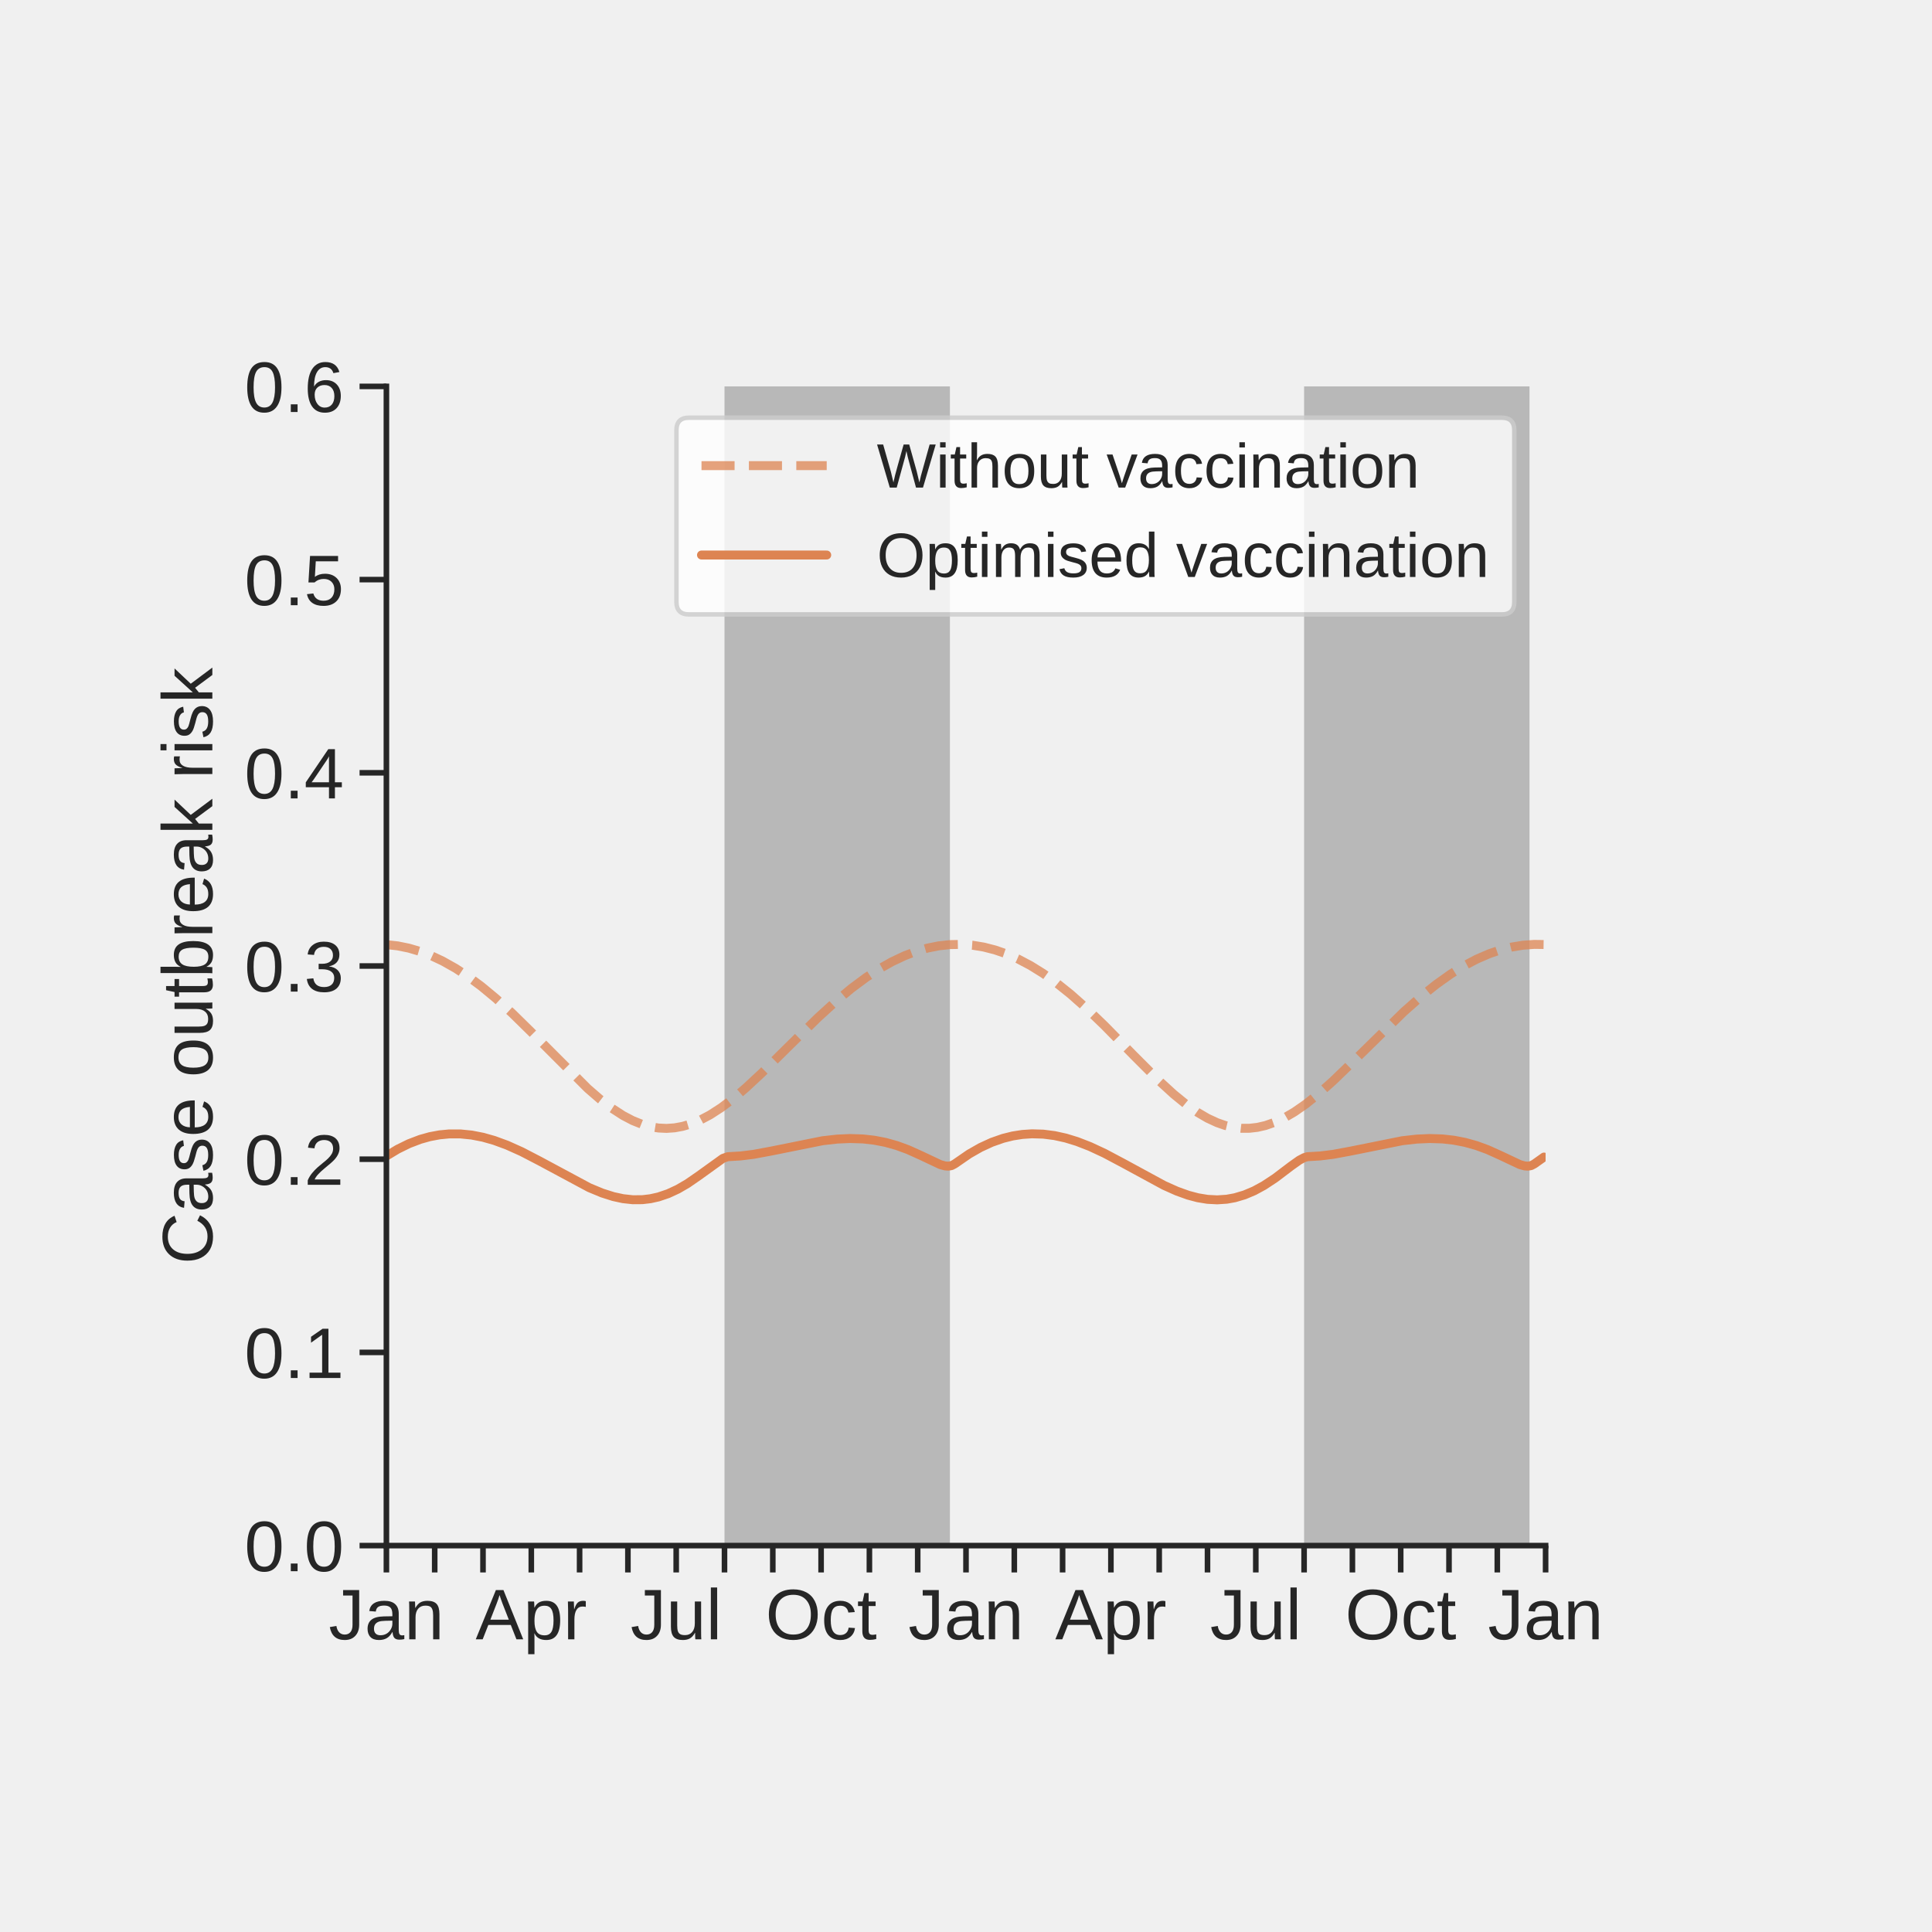
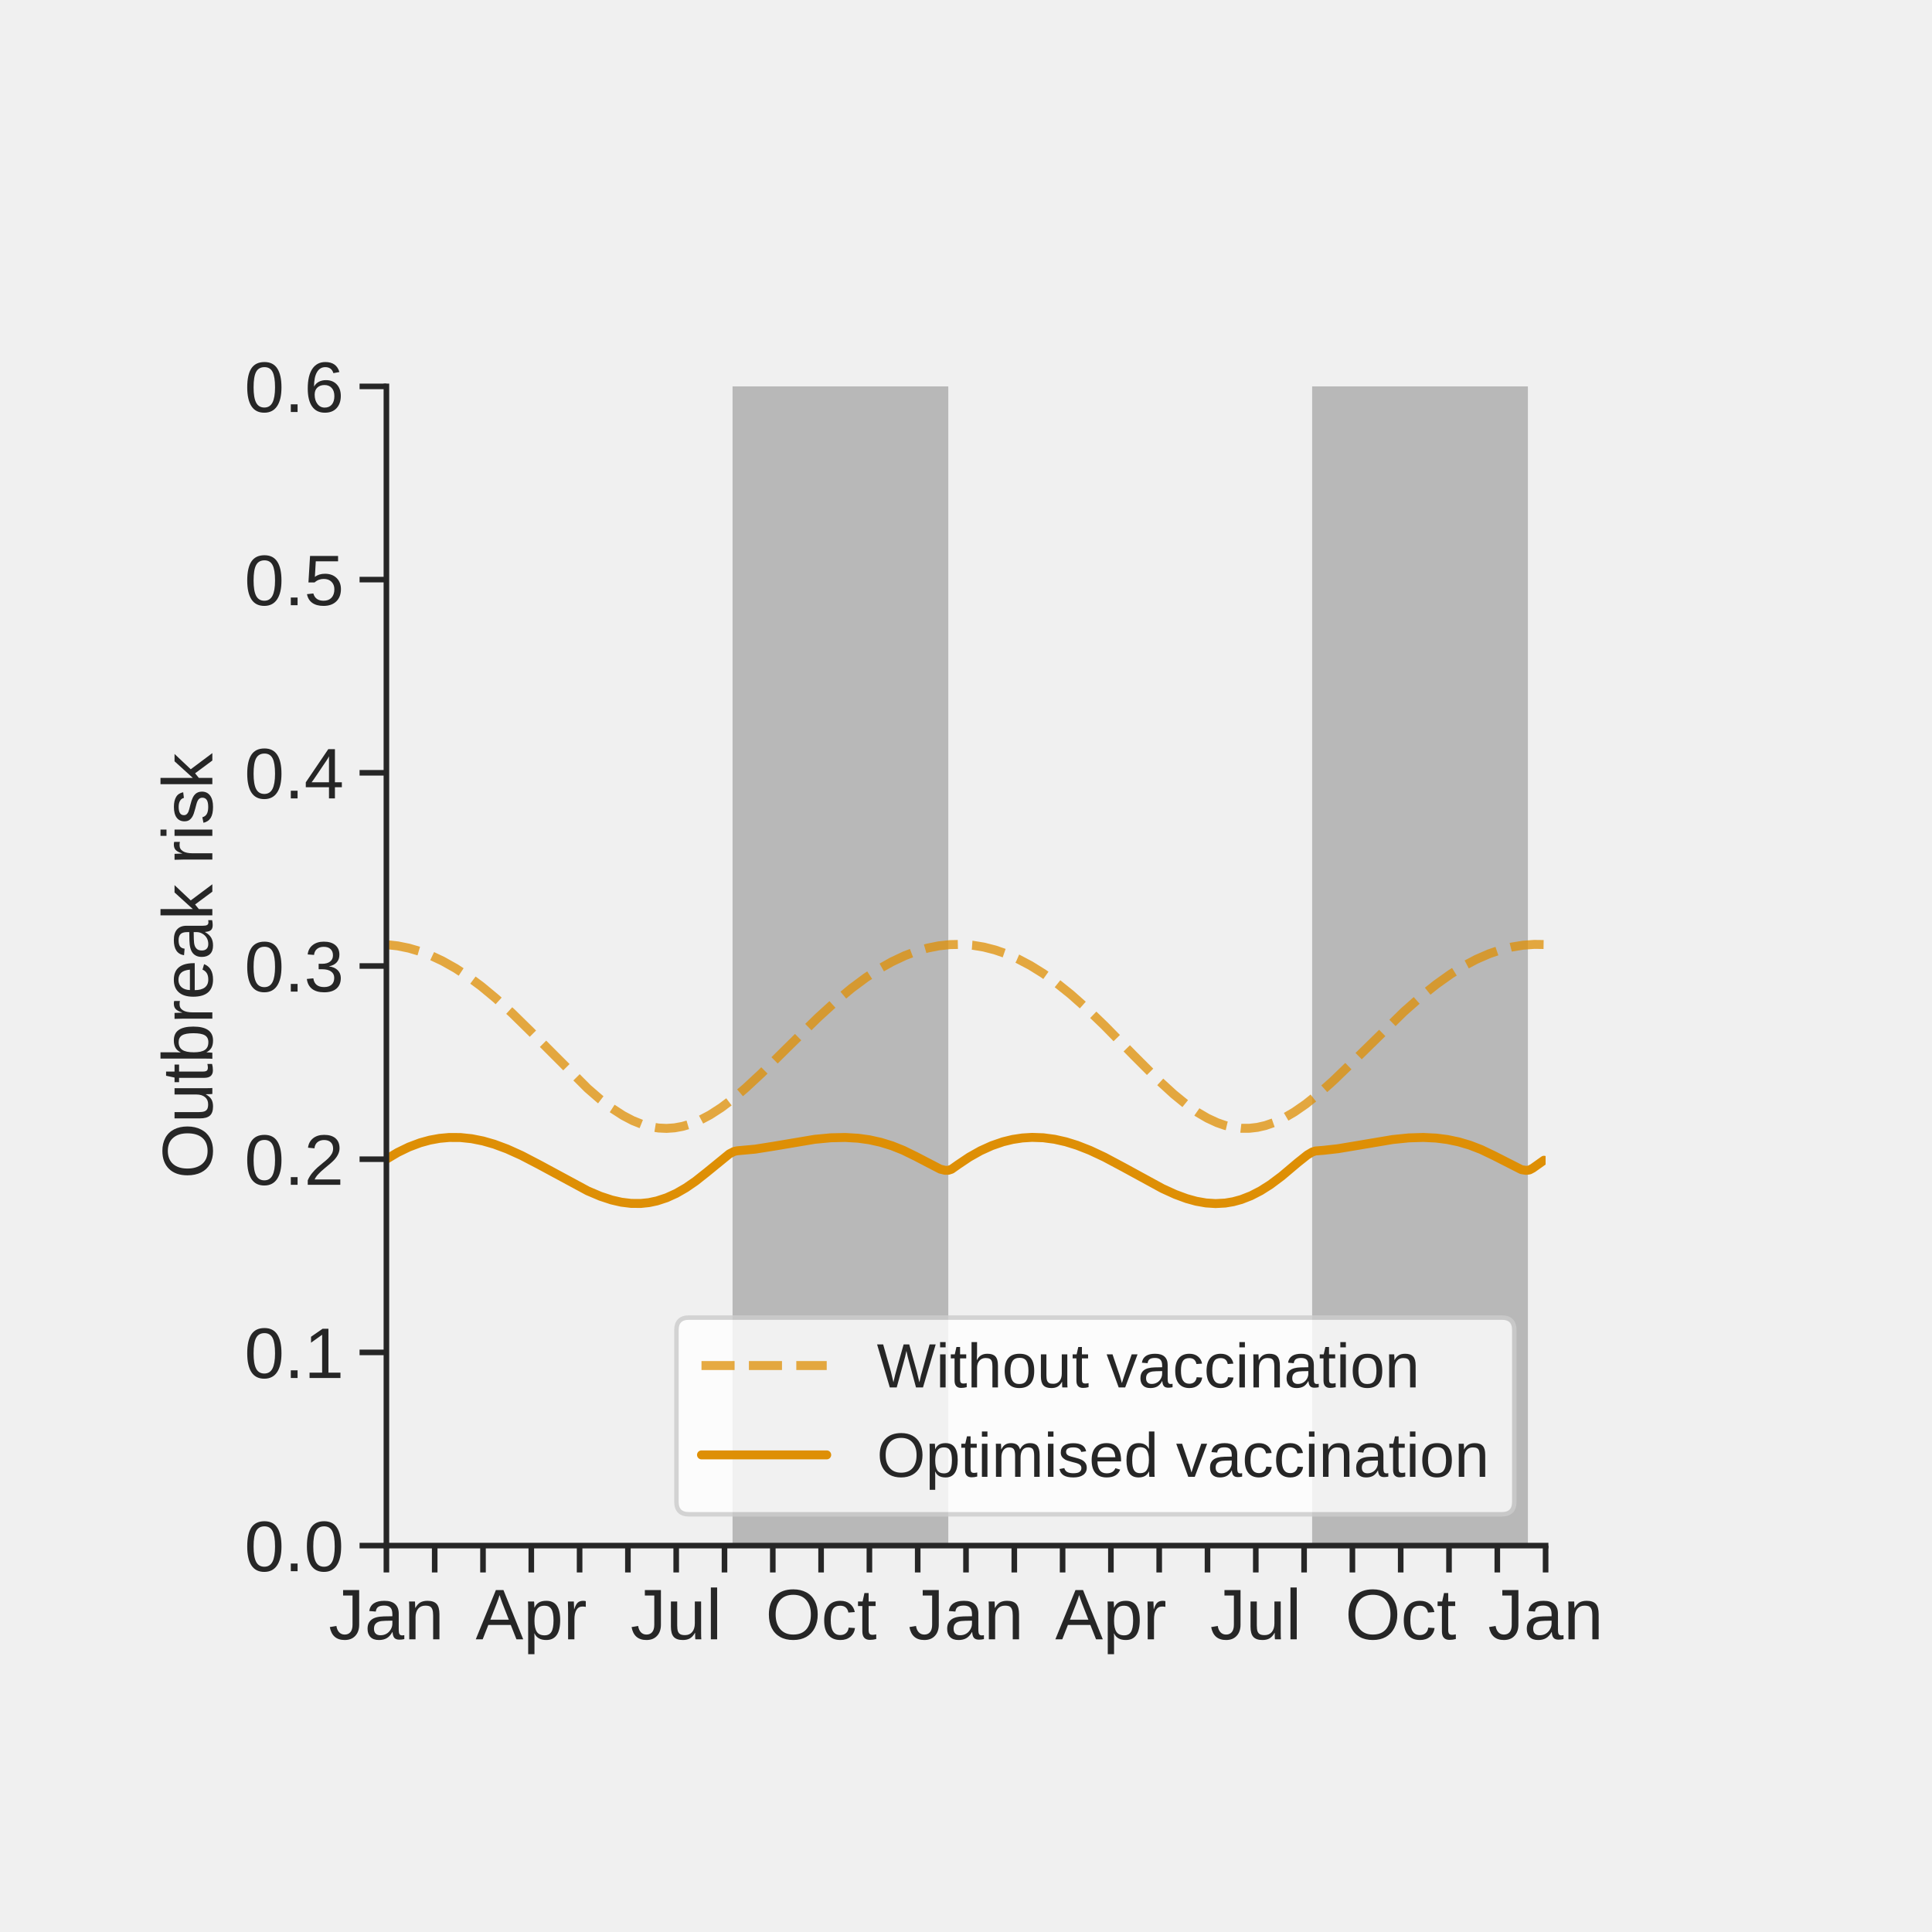
<svg xmlns="http://www.w3.org/2000/svg" xmlns:xlink="http://www.w3.org/1999/xlink" width="432pt" height="432pt" viewBox="0 0 432 432" version="1.1">
  <defs>
    <style type="text/css">*{stroke-linejoin: round; stroke-linecap: butt}</style>
  </defs>
  <g id="figure_1">
    <g id="patch_1">
      <path d="M 0 432  L 432 432  L 432 0  L 0 0  L 0 432  z " style="fill: none" />
    </g>
    <g id="axes_1">
      <g id="patch_2">
        <path d="M 86.4 345.6  L 345.6 345.6  L 345.6 86.4  L 86.4 86.4  L 86.4 345.6  z " style="fill: none" />
      </g>
      <g id="matplotlib.axis_1">
        <g id="xtick_1">
          <g id="line2d_1">
            <defs>
-               <path id="m8affc1b66b" d="M 0 0  L 0 6  " style="stroke: #262626; stroke-width: 1.25" />
+               <path id="m14200eec01" d="M 0 0  L 0 6  " style="stroke: #262626; stroke-width: 1.25" />
            </defs>
            <g>
-               <use xlink:href="#m8affc1b66b" x="86.4" y="345.6" style="fill: #262626; stroke: #262626; stroke-width: 1.25" />
+               <use xlink:href="#m14200eec01" x="86.4" y="345.6" style="fill: #262626; stroke: #262626; stroke-width: 1.25" />
            </g>
          </g>
          <g id="text_1">
            <text style="fill: #262626; font: 16px 'Arial', 'DejaVu Sans', 'Liberation Sans', 'Bitstream Vera Sans', sans-serif; text-anchor: middle" x="86.4" y="366.553" transform="rotate(-0 86.4 366.5525)">Jan</text>
          </g>
        </g>
        <g id="xtick_2">
          <g id="line2d_2">
            <g>
-               <use xlink:href="#m8affc1b66b" x="97.2" y="345.6" style="fill: #262626; stroke: #262626; stroke-width: 1.25" />
+               <use xlink:href="#m14200eec01" x="97.2" y="345.6" style="fill: #262626; stroke: #262626; stroke-width: 1.25" />
            </g>
          </g>
        </g>
        <g id="xtick_3">
          <g id="line2d_3">
            <g>
-               <use xlink:href="#m8affc1b66b" x="108" y="345.6" style="fill: #262626; stroke: #262626; stroke-width: 1.25" />
+               <use xlink:href="#m14200eec01" x="108" y="345.6" style="fill: #262626; stroke: #262626; stroke-width: 1.25" />
            </g>
          </g>
        </g>
        <g id="xtick_4">
          <g id="line2d_4">
            <g>
-               <use xlink:href="#m8affc1b66b" x="118.8" y="345.6" style="fill: #262626; stroke: #262626; stroke-width: 1.25" />
+               <use xlink:href="#m14200eec01" x="118.8" y="345.6" style="fill: #262626; stroke: #262626; stroke-width: 1.25" />
            </g>
          </g>
          <g id="text_2">
            <text style="fill: #262626; font: 16px 'Arial', 'DejaVu Sans', 'Liberation Sans', 'Bitstream Vera Sans', sans-serif; text-anchor: middle" x="118.8" y="366.553" transform="rotate(-0 118.8 366.5525)">Apr</text>
          </g>
        </g>
        <g id="xtick_5">
          <g id="line2d_5">
            <g>
-               <use xlink:href="#m8affc1b66b" x="129.6" y="345.6" style="fill: #262626; stroke: #262626; stroke-width: 1.25" />
+               <use xlink:href="#m14200eec01" x="129.6" y="345.6" style="fill: #262626; stroke: #262626; stroke-width: 1.25" />
            </g>
          </g>
        </g>
        <g id="xtick_6">
          <g id="line2d_6">
            <g>
-               <use xlink:href="#m8affc1b66b" x="140.4" y="345.6" style="fill: #262626; stroke: #262626; stroke-width: 1.25" />
+               <use xlink:href="#m14200eec01" x="140.4" y="345.6" style="fill: #262626; stroke: #262626; stroke-width: 1.25" />
            </g>
          </g>
        </g>
        <g id="xtick_7">
          <g id="line2d_7">
            <g>
-               <use xlink:href="#m8affc1b66b" x="151.2" y="345.6" style="fill: #262626; stroke: #262626; stroke-width: 1.25" />
+               <use xlink:href="#m14200eec01" x="151.2" y="345.6" style="fill: #262626; stroke: #262626; stroke-width: 1.25" />
            </g>
          </g>
          <g id="text_3">
            <text style="fill: #262626; font: 16px 'Arial', 'DejaVu Sans', 'Liberation Sans', 'Bitstream Vera Sans', sans-serif; text-anchor: middle" x="151.2" y="366.553" transform="rotate(-0 151.2 366.5525)">Jul</text>
          </g>
        </g>
        <g id="xtick_8">
          <g id="line2d_8">
            <g>
-               <use xlink:href="#m8affc1b66b" x="162" y="345.6" style="fill: #262626; stroke: #262626; stroke-width: 1.25" />
+               <use xlink:href="#m14200eec01" x="162" y="345.6" style="fill: #262626; stroke: #262626; stroke-width: 1.25" />
            </g>
          </g>
        </g>
        <g id="xtick_9">
          <g id="line2d_9">
            <g>
-               <use xlink:href="#m8affc1b66b" x="172.8" y="345.6" style="fill: #262626; stroke: #262626; stroke-width: 1.25" />
+               <use xlink:href="#m14200eec01" x="172.8" y="345.6" style="fill: #262626; stroke: #262626; stroke-width: 1.25" />
            </g>
          </g>
        </g>
        <g id="xtick_10">
          <g id="line2d_10">
            <g>
-               <use xlink:href="#m8affc1b66b" x="183.6" y="345.6" style="fill: #262626; stroke: #262626; stroke-width: 1.25" />
+               <use xlink:href="#m14200eec01" x="183.6" y="345.6" style="fill: #262626; stroke: #262626; stroke-width: 1.25" />
            </g>
          </g>
          <g id="text_4">
            <text style="fill: #262626; font: 16px 'Arial', 'DejaVu Sans', 'Liberation Sans', 'Bitstream Vera Sans', sans-serif; text-anchor: middle" x="183.6" y="366.553" transform="rotate(-0 183.6 366.5525)">Oct</text>
          </g>
        </g>
        <g id="xtick_11">
          <g id="line2d_11">
            <g>
-               <use xlink:href="#m8affc1b66b" x="194.4" y="345.6" style="fill: #262626; stroke: #262626; stroke-width: 1.25" />
+               <use xlink:href="#m14200eec01" x="194.4" y="345.6" style="fill: #262626; stroke: #262626; stroke-width: 1.25" />
            </g>
          </g>
        </g>
        <g id="xtick_12">
          <g id="line2d_12">
            <g>
-               <use xlink:href="#m8affc1b66b" x="205.2" y="345.6" style="fill: #262626; stroke: #262626; stroke-width: 1.25" />
+               <use xlink:href="#m14200eec01" x="205.2" y="345.6" style="fill: #262626; stroke: #262626; stroke-width: 1.25" />
            </g>
          </g>
        </g>
        <g id="xtick_13">
          <g id="line2d_13">
            <g>
-               <use xlink:href="#m8affc1b66b" x="216" y="345.6" style="fill: #262626; stroke: #262626; stroke-width: 1.25" />
+               <use xlink:href="#m14200eec01" x="216" y="345.6" style="fill: #262626; stroke: #262626; stroke-width: 1.25" />
            </g>
          </g>
          <g id="text_5">
            <text style="fill: #262626; font: 16px 'Arial', 'DejaVu Sans', 'Liberation Sans', 'Bitstream Vera Sans', sans-serif; text-anchor: middle" x="216" y="366.553" transform="rotate(-0 216 366.5525)">Jan</text>
          </g>
        </g>
        <g id="xtick_14">
          <g id="line2d_14">
            <g>
-               <use xlink:href="#m8affc1b66b" x="226.8" y="345.6" style="fill: #262626; stroke: #262626; stroke-width: 1.25" />
+               <use xlink:href="#m14200eec01" x="226.8" y="345.6" style="fill: #262626; stroke: #262626; stroke-width: 1.25" />
            </g>
          </g>
        </g>
        <g id="xtick_15">
          <g id="line2d_15">
            <g>
-               <use xlink:href="#m8affc1b66b" x="237.6" y="345.6" style="fill: #262626; stroke: #262626; stroke-width: 1.25" />
+               <use xlink:href="#m14200eec01" x="237.6" y="345.6" style="fill: #262626; stroke: #262626; stroke-width: 1.25" />
            </g>
          </g>
        </g>
        <g id="xtick_16">
          <g id="line2d_16">
            <g>
-               <use xlink:href="#m8affc1b66b" x="248.4" y="345.6" style="fill: #262626; stroke: #262626; stroke-width: 1.25" />
+               <use xlink:href="#m14200eec01" x="248.4" y="345.6" style="fill: #262626; stroke: #262626; stroke-width: 1.25" />
            </g>
          </g>
          <g id="text_6">
            <text style="fill: #262626; font: 16px 'Arial', 'DejaVu Sans', 'Liberation Sans', 'Bitstream Vera Sans', sans-serif; text-anchor: middle" x="248.4" y="366.553" transform="rotate(-0 248.4 366.5525)">Apr</text>
          </g>
        </g>
        <g id="xtick_17">
          <g id="line2d_17">
            <g>
-               <use xlink:href="#m8affc1b66b" x="259.2" y="345.6" style="fill: #262626; stroke: #262626; stroke-width: 1.25" />
+               <use xlink:href="#m14200eec01" x="259.2" y="345.6" style="fill: #262626; stroke: #262626; stroke-width: 1.25" />
            </g>
          </g>
        </g>
        <g id="xtick_18">
          <g id="line2d_18">
            <g>
-               <use xlink:href="#m8affc1b66b" x="270" y="345.6" style="fill: #262626; stroke: #262626; stroke-width: 1.25" />
+               <use xlink:href="#m14200eec01" x="270" y="345.6" style="fill: #262626; stroke: #262626; stroke-width: 1.25" />
            </g>
          </g>
        </g>
        <g id="xtick_19">
          <g id="line2d_19">
            <g>
-               <use xlink:href="#m8affc1b66b" x="280.8" y="345.6" style="fill: #262626; stroke: #262626; stroke-width: 1.25" />
+               <use xlink:href="#m14200eec01" x="280.8" y="345.6" style="fill: #262626; stroke: #262626; stroke-width: 1.25" />
            </g>
          </g>
          <g id="text_7">
            <text style="fill: #262626; font: 16px 'Arial', 'DejaVu Sans', 'Liberation Sans', 'Bitstream Vera Sans', sans-serif; text-anchor: middle" x="280.8" y="366.553" transform="rotate(-0 280.8 366.5525)">Jul</text>
          </g>
        </g>
        <g id="xtick_20">
          <g id="line2d_20">
            <g>
-               <use xlink:href="#m8affc1b66b" x="291.6" y="345.6" style="fill: #262626; stroke: #262626; stroke-width: 1.25" />
+               <use xlink:href="#m14200eec01" x="291.6" y="345.6" style="fill: #262626; stroke: #262626; stroke-width: 1.25" />
            </g>
          </g>
        </g>
        <g id="xtick_21">
          <g id="line2d_21">
            <g>
-               <use xlink:href="#m8affc1b66b" x="302.4" y="345.6" style="fill: #262626; stroke: #262626; stroke-width: 1.25" />
+               <use xlink:href="#m14200eec01" x="302.4" y="345.6" style="fill: #262626; stroke: #262626; stroke-width: 1.25" />
            </g>
          </g>
        </g>
        <g id="xtick_22">
          <g id="line2d_22">
            <g>
-               <use xlink:href="#m8affc1b66b" x="313.2" y="345.6" style="fill: #262626; stroke: #262626; stroke-width: 1.25" />
+               <use xlink:href="#m14200eec01" x="313.2" y="345.6" style="fill: #262626; stroke: #262626; stroke-width: 1.25" />
            </g>
          </g>
          <g id="text_8">
            <text style="fill: #262626; font: 16px 'Arial', 'DejaVu Sans', 'Liberation Sans', 'Bitstream Vera Sans', sans-serif; text-anchor: middle" x="313.2" y="366.553" transform="rotate(-0 313.2 366.5525)">Oct</text>
          </g>
        </g>
        <g id="xtick_23">
          <g id="line2d_23">
            <g>
-               <use xlink:href="#m8affc1b66b" x="324" y="345.6" style="fill: #262626; stroke: #262626; stroke-width: 1.25" />
+               <use xlink:href="#m14200eec01" x="324" y="345.6" style="fill: #262626; stroke: #262626; stroke-width: 1.25" />
            </g>
          </g>
        </g>
        <g id="xtick_24">
          <g id="line2d_24">
            <g>
-               <use xlink:href="#m8affc1b66b" x="334.8" y="345.6" style="fill: #262626; stroke: #262626; stroke-width: 1.25" />
+               <use xlink:href="#m14200eec01" x="334.8" y="345.6" style="fill: #262626; stroke: #262626; stroke-width: 1.25" />
            </g>
          </g>
        </g>
        <g id="xtick_25">
          <g id="line2d_25">
            <g>
-               <use xlink:href="#m8affc1b66b" x="345.6" y="345.6" style="fill: #262626; stroke: #262626; stroke-width: 1.25" />
+               <use xlink:href="#m14200eec01" x="345.6" y="345.6" style="fill: #262626; stroke: #262626; stroke-width: 1.25" />
            </g>
          </g>
          <g id="text_9">
            <text style="fill: #262626; font: 16px 'Arial', 'DejaVu Sans', 'Liberation Sans', 'Bitstream Vera Sans', sans-serif; text-anchor: middle" x="345.6" y="366.553" transform="rotate(-0 345.6 366.5525)">Jan</text>
          </g>
        </g>
        <g id="text_10">
          <text style="fill: #262626; font: 16px 'Arial', 'DejaVu Sans', 'Liberation Sans', 'Bitstream Vera Sans', sans-serif; text-anchor: middle" x="216" y="385.185" transform="rotate(-0 216 385.185)"> </text>
        </g>
      </g>
      <g id="matplotlib.axis_2">
        <g id="ytick_1">
          <g id="line2d_26">
            <defs>
-               <path id="m8ec1ff474f" d="M 0 0  L -6 0  " style="stroke: #262626; stroke-width: 1.25" />
+               <path id="med4af793ae" d="M 0 0  L -6 0  " style="stroke: #262626; stroke-width: 1.25" />
            </defs>
            <g>
-               <use xlink:href="#m8ec1ff474f" x="86.4" y="345.6" style="fill: #262626; stroke: #262626; stroke-width: 1.25" />
+               <use xlink:href="#med4af793ae" x="86.4" y="345.6" style="fill: #262626; stroke: #262626; stroke-width: 1.25" />
            </g>
          </g>
          <g id="text_11">
            <text style="fill: #262626; font: 16px 'Arial', 'DejaVu Sans', 'Liberation Sans', 'Bitstream Vera Sans', sans-serif; text-anchor: end" x="76.9" y="351.326" transform="rotate(-0 76.9 351.3263)">0.0</text>
          </g>
        </g>
        <g id="ytick_2">
          <g id="line2d_27">
            <g>
-               <use xlink:href="#m8ec1ff474f" x="86.4" y="302.4" style="fill: #262626; stroke: #262626; stroke-width: 1.25" />
+               <use xlink:href="#med4af793ae" x="86.4" y="302.4" style="fill: #262626; stroke: #262626; stroke-width: 1.25" />
            </g>
          </g>
          <g id="text_12">
            <text style="fill: #262626; font: 16px 'Arial', 'DejaVu Sans', 'Liberation Sans', 'Bitstream Vera Sans', sans-serif; text-anchor: end" x="76.9" y="308.126" transform="rotate(-0 76.9 308.1263)">0.1</text>
          </g>
        </g>
        <g id="ytick_3">
          <g id="line2d_28">
            <g>
-               <use xlink:href="#m8ec1ff474f" x="86.4" y="259.2" style="fill: #262626; stroke: #262626; stroke-width: 1.25" />
+               <use xlink:href="#med4af793ae" x="86.4" y="259.2" style="fill: #262626; stroke: #262626; stroke-width: 1.25" />
            </g>
          </g>
          <g id="text_13">
            <text style="fill: #262626; font: 16px 'Arial', 'DejaVu Sans', 'Liberation Sans', 'Bitstream Vera Sans', sans-serif; text-anchor: end" x="76.9" y="264.926" transform="rotate(-0 76.9 264.9262)">0.2</text>
          </g>
        </g>
        <g id="ytick_4">
          <g id="line2d_29">
            <g>
-               <use xlink:href="#m8ec1ff474f" x="86.4" y="216" style="fill: #262626; stroke: #262626; stroke-width: 1.25" />
+               <use xlink:href="#med4af793ae" x="86.4" y="216" style="fill: #262626; stroke: #262626; stroke-width: 1.25" />
            </g>
          </g>
          <g id="text_14">
            <text style="fill: #262626; font: 16px 'Arial', 'DejaVu Sans', 'Liberation Sans', 'Bitstream Vera Sans', sans-serif; text-anchor: end" x="76.9" y="221.726" transform="rotate(-0 76.9 221.7262)">0.3</text>
          </g>
        </g>
        <g id="ytick_5">
          <g id="line2d_30">
            <g>
-               <use xlink:href="#m8ec1ff474f" x="86.4" y="172.8" style="fill: #262626; stroke: #262626; stroke-width: 1.25" />
+               <use xlink:href="#med4af793ae" x="86.4" y="172.8" style="fill: #262626; stroke: #262626; stroke-width: 1.25" />
            </g>
          </g>
          <g id="text_15">
            <text style="fill: #262626; font: 16px 'Arial', 'DejaVu Sans', 'Liberation Sans', 'Bitstream Vera Sans', sans-serif; text-anchor: end" x="76.9" y="178.526" transform="rotate(-0 76.9 178.5263)">0.4</text>
          </g>
        </g>
        <g id="ytick_6">
          <g id="line2d_31">
            <g>
-               <use xlink:href="#m8ec1ff474f" x="86.4" y="129.6" style="fill: #262626; stroke: #262626; stroke-width: 1.25" />
+               <use xlink:href="#med4af793ae" x="86.4" y="129.6" style="fill: #262626; stroke: #262626; stroke-width: 1.25" />
            </g>
          </g>
          <g id="text_16">
            <text style="fill: #262626; font: 16px 'Arial', 'DejaVu Sans', 'Liberation Sans', 'Bitstream Vera Sans', sans-serif; text-anchor: end" x="76.9" y="135.326" transform="rotate(-0 76.9 135.3262)">0.5</text>
          </g>
        </g>
        <g id="ytick_7">
          <g id="line2d_32">
            <g>
-               <use xlink:href="#m8ec1ff474f" x="86.4" y="86.4" style="fill: #262626; stroke: #262626; stroke-width: 1.25" />
+               <use xlink:href="#med4af793ae" x="86.4" y="86.4" style="fill: #262626; stroke: #262626; stroke-width: 1.25" />
            </g>
          </g>
          <g id="text_17">
            <text style="fill: #262626; font: 16px 'Arial', 'DejaVu Sans', 'Liberation Sans', 'Bitstream Vera Sans', sans-serif; text-anchor: end" x="76.9" y="92.126" transform="rotate(-0 76.9 92.12625)">0.6</text>
          </g>
        </g>
        <g id="text_18">
-           <text style="fill: #262626; font: 16px 'Arial', 'DejaVu Sans', 'Liberation Sans', 'Bitstream Vera Sans', sans-serif; text-anchor: middle" x="47.48" y="216" transform="rotate(-90 47.48 216)">Case outbreak risk</text>
+           <text style="fill: #262626; font: 16px 'Arial', 'DejaVu Sans', 'Liberation Sans', 'Bitstream Vera Sans', sans-serif; text-anchor: middle" x="47.48" y="216" transform="rotate(-90 47.48 216)">Outbreak risk</text>
        </g>
      </g>
      <g id="PolyCollection_1">
        <defs>
-           <path id="mddca763384" d="M 212.4 -86.4  L 162 -86.4  L 162 -345.6  L 212.4 -345.6  L 212.4 -345.6  L 212.4 -86.4  z " />
+           <path id="mac507c156f" d="M 212.04 -86.4  L 163.8 -86.4  L 163.8 -345.6  L 212.04 -345.6  L 212.04 -345.6  L 212.04 -86.4  z " />
        </defs>
-         <g clip-path="url(#p58d6a5c494)">
-           <use xlink:href="#mddca763384" x="0" y="432" style="fill: #808080; fill-opacity: 0.5" />
+         <g clip-path="url(#pc05c544c9e)">
+           <use xlink:href="#mac507c156f" x="0" y="432" style="fill: #808080; fill-opacity: 0.5" />
        </g>
      </g>
      <g id="PolyCollection_2">
        <defs>
-           <path id="mc759b01c81" d="M 342 -86.4  L 291.6 -86.4  L 291.6 -345.6  L 342 -345.6  L 342 -345.6  L 342 -86.4  z " />
+           <path id="m4157668ca7" d="M 341.64 -86.4  L 293.4 -86.4  L 293.4 -345.6  L 341.64 -345.6  L 341.64 -345.6  L 341.64 -86.4  z " />
        </defs>
-         <g clip-path="url(#p58d6a5c494)">
-           <use xlink:href="#mc759b01c81" x="0" y="432" style="fill: #808080; fill-opacity: 0.5" />
+         <g clip-path="url(#pc05c544c9e)">
+           <use xlink:href="#m4157668ca7" x="0" y="432" style="fill: #808080; fill-opacity: 0.5" />
        </g>
      </g>
      <g id="line2d_33">
-         <path d="M 86.4 211.219  L 88.92 211.501  L 91.44 212.013  L 93.96 212.753  L 96.48 213.719  L 99 214.907  L 101.88 216.527  L 104.76 218.417  L 107.64 220.559  L 110.88 223.245  L 114.48 226.523  L 118.8 230.767  L 131.4 243.383  L 134.28 245.876  L 136.8 247.802  L 139.32 249.436  L 141.48 250.569  L 143.64 251.433  L 145.44 251.934  L 147.24 252.228  L 149.04 252.313  L 150.84 252.188  L 152.64 251.857  L 154.44 251.325  L 156.6 250.436  L 158.76 249.291  L 161.28 247.665  L 163.8 245.769  L 166.68 243.331  L 170.28 239.988  L 176.04 234.282  L 182.88 227.559  L 186.84 223.952  L 190.44 220.962  L 193.68 218.556  L 196.56 216.671  L 199.44 215.045  L 202.32 213.69  L 204.84 212.736  L 207.36 212.003  L 209.88 211.496  L 212.4 211.218  L 214.92 211.169  L 217.44 211.352  L 219.96 211.765  L 222.48 212.408  L 225 213.278  L 227.52 214.371  L 230.4 215.887  L 233.28 217.678  L 236.16 219.727  L 239.4 222.319  L 243 225.511  L 246.96 229.323  L 253.44 235.933  L 259.2 241.701  L 262.44 244.664  L 265.32 247.01  L 267.84 248.774  L 270 250.035  L 272.16 251.036  L 273.96 251.658  L 275.76 252.076  L 277.56 252.287  L 279.36 252.288  L 281.16 252.08  L 282.96 251.668  L 285.12 250.914  L 287.28 249.894  L 289.44 248.63  L 291.96 246.883  L 294.84 244.582  L 298.08 241.693  L 302.4 237.521  L 313.92 226.214  L 317.88 222.719  L 321.12 220.128  L 324.36 217.82  L 327.24 216.03  L 330.12 214.504  L 333 213.254  L 335.52 212.395  L 338.04 211.758  L 340.56 211.349  L 343.08 211.169  L 345.24 211.198  L 345.24 211.198  " clip-path="url(#p58d6a5c494)" style="fill: none; stroke-dasharray: 7.4,3.2; stroke-dashoffset: 0; stroke: #dd8452; stroke-opacity: 0.75; stroke-width: 2" />
+         <path d="M 86.4 211.219  L 88.92 211.501  L 91.44 212.013  L 93.96 212.753  L 96.48 213.719  L 99 214.907  L 101.88 216.527  L 104.76 218.417  L 107.64 220.559  L 110.88 223.245  L 114.48 226.523  L 118.8 230.767  L 131.4 243.383  L 134.28 245.876  L 136.8 247.802  L 139.32 249.436  L 141.48 250.569  L 143.64 251.433  L 145.44 251.934  L 147.24 252.228  L 149.04 252.313  L 150.84 252.188  L 152.64 251.857  L 154.44 251.325  L 156.6 250.436  L 158.76 249.291  L 161.28 247.665  L 163.8 245.769  L 166.68 243.331  L 170.28 239.988  L 176.04 234.282  L 182.88 227.559  L 186.84 223.952  L 190.44 220.962  L 193.68 218.556  L 196.56 216.671  L 199.44 215.045  L 202.32 213.69  L 204.84 212.736  L 207.36 212.003  L 209.88 211.496  L 212.4 211.218  L 214.92 211.169  L 217.44 211.352  L 219.96 211.765  L 222.48 212.408  L 225 213.278  L 227.52 214.371  L 230.4 215.887  L 233.28 217.678  L 236.16 219.727  L 239.4 222.319  L 243 225.511  L 246.96 229.323  L 253.44 235.933  L 259.2 241.701  L 262.44 244.664  L 265.32 247.01  L 267.84 248.774  L 270 250.035  L 272.16 251.036  L 273.96 251.658  L 275.76 252.076  L 277.56 252.287  L 279.36 252.288  L 281.16 252.08  L 282.96 251.668  L 285.12 250.914  L 287.28 249.894  L 289.44 248.63  L 291.96 246.883  L 294.84 244.582  L 298.08 241.693  L 302.4 237.521  L 313.92 226.214  L 317.88 222.719  L 321.12 220.128  L 324.36 217.82  L 327.24 216.03  L 330.12 214.504  L 333 213.254  L 335.52 212.395  L 338.04 211.758  L 340.56 211.349  L 343.08 211.169  L 345.24 211.198  L 345.24 211.198  " clip-path="url(#pc05c544c9e)" style="fill: none; stroke-dasharray: 7.4,3.2; stroke-dashoffset: 0; stroke: #de8f05; stroke-opacity: 0.75; stroke-width: 2" />
      </g>
      <g id="line2d_34">
-         <path d="M 86.4 258.482  L 88.92 256.966  L 91.44 255.727  L 93.96 254.765  L 96.12 254.16  L 98.28 253.756  L 100.44 253.549  L 102.96 253.55  L 105.48 253.803  L 108 254.295  L 110.52 255.009  L 113.4 256.068  L 116.64 257.522  L 120.6 259.576  L 131.76 265.566  L 134.64 266.761  L 137.16 267.561  L 139.32 268.027  L 141.48 268.264  L 143.64 268.25  L 145.44 268.037  L 147.24 267.636  L 149.4 266.904  L 151.56 265.904  L 153.72 264.649  L 156.24 262.908  L 161.64 259.022  L 162.72 258.644  L 165.6 258.471  L 168.48 258.117  L 172.44 257.383  L 183.96 255.067  L 187.2 254.703  L 190.08 254.577  L 192.96 254.67  L 195.48 254.954  L 198 255.441  L 200.52 256.144  L 203.04 257.068  L 205.92 258.368  L 210.24 260.402  L 211.32 260.699  L 212.04 260.756  L 212.76 260.635  L 213.48 260.253  L 216.72 258.021  L 219.24 256.584  L 221.76 255.424  L 224.28 254.541  L 226.44 254.003  L 228.6 253.665  L 230.76 253.523  L 233.28 253.597  L 235.8 253.92  L 238.32 254.477  L 240.84 255.25  L 243.72 256.369  L 246.96 257.876  L 251.28 260.17  L 260.28 265.056  L 263.16 266.344  L 265.68 267.25  L 267.84 267.822  L 270 268.176  L 272.16 268.289  L 274.32 268.145  L 276.12 267.819  L 278.28 267.178  L 280.44 266.266  L 282.6 265.094  L 285.12 263.432  L 288.72 260.706  L 290.52 259.43  L 291.6 258.858  L 292.32 258.644  L 295.2 258.471  L 298.08 258.117  L 302.04 257.383  L 313.56 255.067  L 316.8 254.703  L 319.68 254.577  L 322.56 254.67  L 325.08 254.954  L 327.6 255.441  L 330.12 256.144  L 332.64 257.068  L 335.52 258.368  L 339.84 260.402  L 340.92 260.699  L 341.64 260.756  L 342.36 260.635  L 343.08 260.253  L 345.24 258.721  L 345.24 258.721  " clip-path="url(#p58d6a5c494)" style="fill: none; stroke: #dd8452; stroke-width: 2; stroke-linecap: round" />
+         <path d="M 86.4 259.193  L 88.92 257.695  L 91.44 256.473  L 93.96 255.526  L 96.12 254.933  L 98.28 254.54  L 100.44 254.344  L 102.96 254.357  L 105.48 254.621  L 108 255.124  L 110.52 255.847  L 113.4 256.917  L 116.64 258.382  L 120.6 260.446  L 131.4 266.277  L 134.28 267.499  L 136.8 268.327  L 138.96 268.82  L 141.12 269.084  L 143.28 269.099  L 145.08 268.911  L 146.88 268.532  L 149.04 267.826  L 151.2 266.846  L 153.36 265.604  L 155.52 264.117  L 158.04 262.122  L 163.08 258.01  L 164.16 257.463  L 164.88 257.315  L 168.84 256.954  L 173.16 256.27  L 182.16 254.756  L 185.76 254.413  L 189 254.342  L 191.88 254.511  L 194.4 254.861  L 196.92 255.419  L 199.44 256.196  L 201.96 257.202  L 204.84 258.615  L 210.24 261.42  L 211.32 261.684  L 212.04 261.679  L 212.76 261.446  L 214.2 260.429  L 216.72 258.737  L 219.24 257.318  L 221.76 256.174  L 224.28 255.306  L 226.44 254.78  L 228.6 254.453  L 230.76 254.321  L 233.28 254.407  L 235.8 254.741  L 238.32 255.309  L 240.84 256.092  L 243.72 257.22  L 246.96 258.738  L 251.28 261.043  L 259.92 265.759  L 262.8 267.071  L 265.32 268.003  L 267.48 268.601  L 269.64 268.982  L 271.8 269.124  L 273.96 269.009  L 275.76 268.707  L 277.56 268.214  L 279.72 267.37  L 281.88 266.257  L 284.04 264.889  L 286.56 263.006  L 290.16 259.968  L 292.32 258.249  L 293.4 257.61  L 294.12 257.363  L 295.92 257.217  L 299.16 256.856  L 303.84 256.075  L 311.4 254.803  L 315 254.436  L 318.24 254.337  L 321.12 254.477  L 323.64 254.799  L 326.16 255.326  L 328.68 256.071  L 331.2 257.044  L 334.08 258.425  L 340.2 261.536  L 341.28 261.705  L 342 261.598  L 342.72 261.218  L 345.24 259.43  L 345.24 259.43  " clip-path="url(#pc05c544c9e)" style="fill: none; stroke: #de8f05; stroke-width: 2; stroke-linecap: round" />
      </g>
      <g id="patch_3">
        <path d="M 86.4 345.6  L 86.4 86.4  " style="fill: none; stroke: #262626; stroke-width: 1.25; stroke-linejoin: miter; stroke-linecap: square" />
      </g>
      <g id="patch_4">
        <path d="M 86.4 345.6  L 345.6 345.6  " style="fill: none; stroke: #262626; stroke-width: 1.25; stroke-linejoin: miter; stroke-linecap: square" />
      </g>
      <g id="legend_1">
        <g id="patch_5">
-           <path d="M 154.056 137.386  L 335.8 137.386  Q 338.6 137.386 338.6 134.586  L 338.6 96.2  Q 338.6 93.4 335.8 93.4  L 154.056 93.4  Q 151.256 93.4 151.256 96.2  L 151.256 134.586  Q 151.256 137.386 154.056 137.386  z " style="fill: #ffffff; opacity: 0.8; stroke: #cccccc; stroke-linejoin: miter" />
+           <path d="M 154.056 338.6  L 335.8 338.6  Q 338.6 338.6 338.6 335.8  L 338.6 297.414  Q 338.6 294.614 335.8 294.614  L 154.056 294.614  Q 151.256 294.614 151.256 297.414  L 151.256 335.8  Q 151.256 338.6 154.056 338.6  z " style="fill: #ffffff; opacity: 0.8; stroke: #cccccc; stroke-linejoin: miter" />
        </g>
        <g id="line2d_35">
-           <path d="M 156.856 104.121  L 170.856 104.121  L 184.856 104.121  " style="fill: none; stroke-dasharray: 7.4,3.2; stroke-dashoffset: 0; stroke: #dd8452; stroke-opacity: 0.75; stroke-width: 2" />
+           <path d="M 156.856 305.335  L 170.856 305.335  L 184.856 305.335  " style="fill: none; stroke-dasharray: 7.4,3.2; stroke-dashoffset: 0; stroke: #de8f05; stroke-opacity: 0.75; stroke-width: 2" />
        </g>
        <g id="text_19">
-           <text style="fill: #262626; font: 14px 'Arial', 'DejaVu Sans', 'Liberation Sans', 'Bitstream Vera Sans', sans-serif; text-anchor: start" x="196.056" y="109.021" transform="rotate(-0 196.0559 109.0209)">Without vaccination</text>
+           <text style="fill: #262626; font: 14px 'Arial', 'DejaVu Sans', 'Liberation Sans', 'Bitstream Vera Sans', sans-serif; text-anchor: start" x="196.056" y="310.235" transform="rotate(-0 196.0559 310.2347)">Without vaccination</text>
        </g>
        <g id="line2d_36">
-           <path d="M 156.856 124.104  L 170.856 124.104  L 184.856 124.104  " style="fill: none; stroke: #dd8452; stroke-width: 2; stroke-linecap: round" />
+           <path d="M 156.856 325.317  L 170.856 325.317  L 184.856 325.317  " style="fill: none; stroke: #de8f05; stroke-width: 2; stroke-linecap: round" />
        </g>
        <g id="text_20">
-           <text style="fill: #262626; font: 14px 'Arial', 'DejaVu Sans', 'Liberation Sans', 'Bitstream Vera Sans', sans-serif; text-anchor: start" x="196.056" y="129.004" transform="rotate(-0 196.0559 129.0037)">Optimised vaccination</text>
+           <text style="fill: #262626; font: 14px 'Arial', 'DejaVu Sans', 'Liberation Sans', 'Bitstream Vera Sans', sans-serif; text-anchor: start" x="196.056" y="330.217" transform="rotate(-0 196.0559 330.2175)">Optimised vaccination</text>
        </g>
      </g>
    </g>
  </g>
  <defs>
-     <clipPath id="p58d6a5c494">
+     <clipPath id="pc05c544c9e">
      <rect x="86.4" y="86.4" width="259.2" height="259.2" />
    </clipPath>
  </defs>
</svg>
